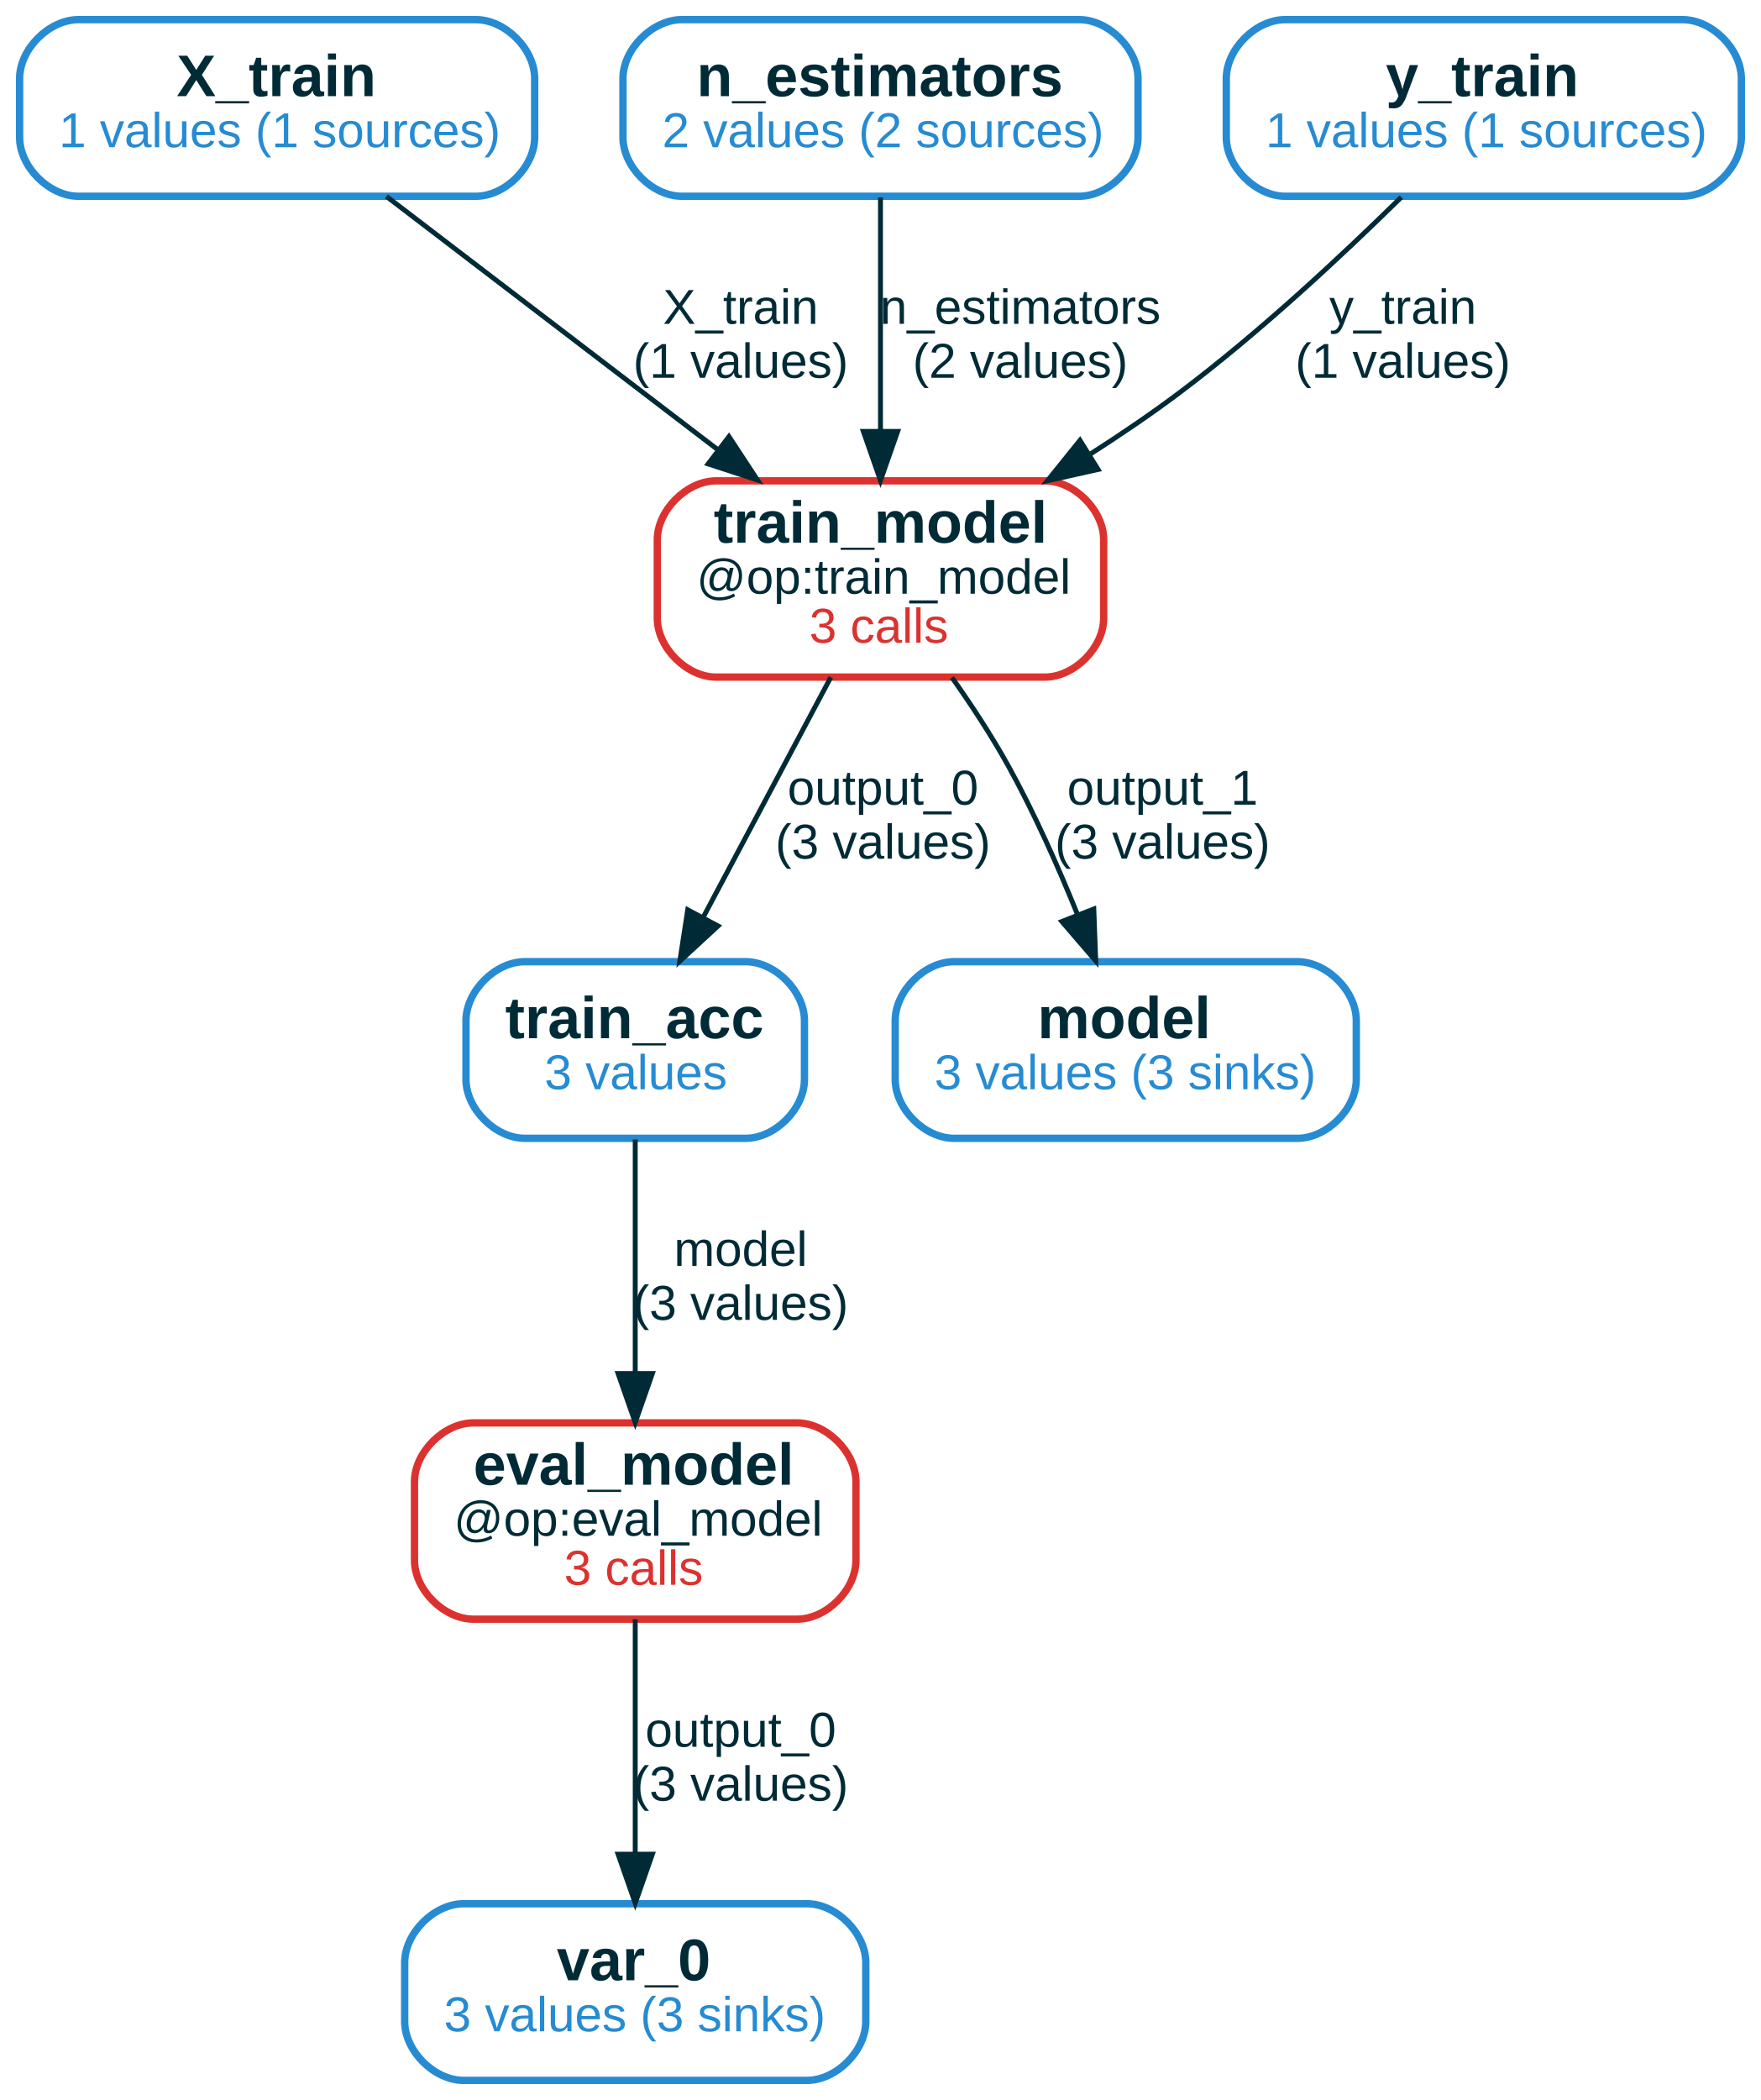
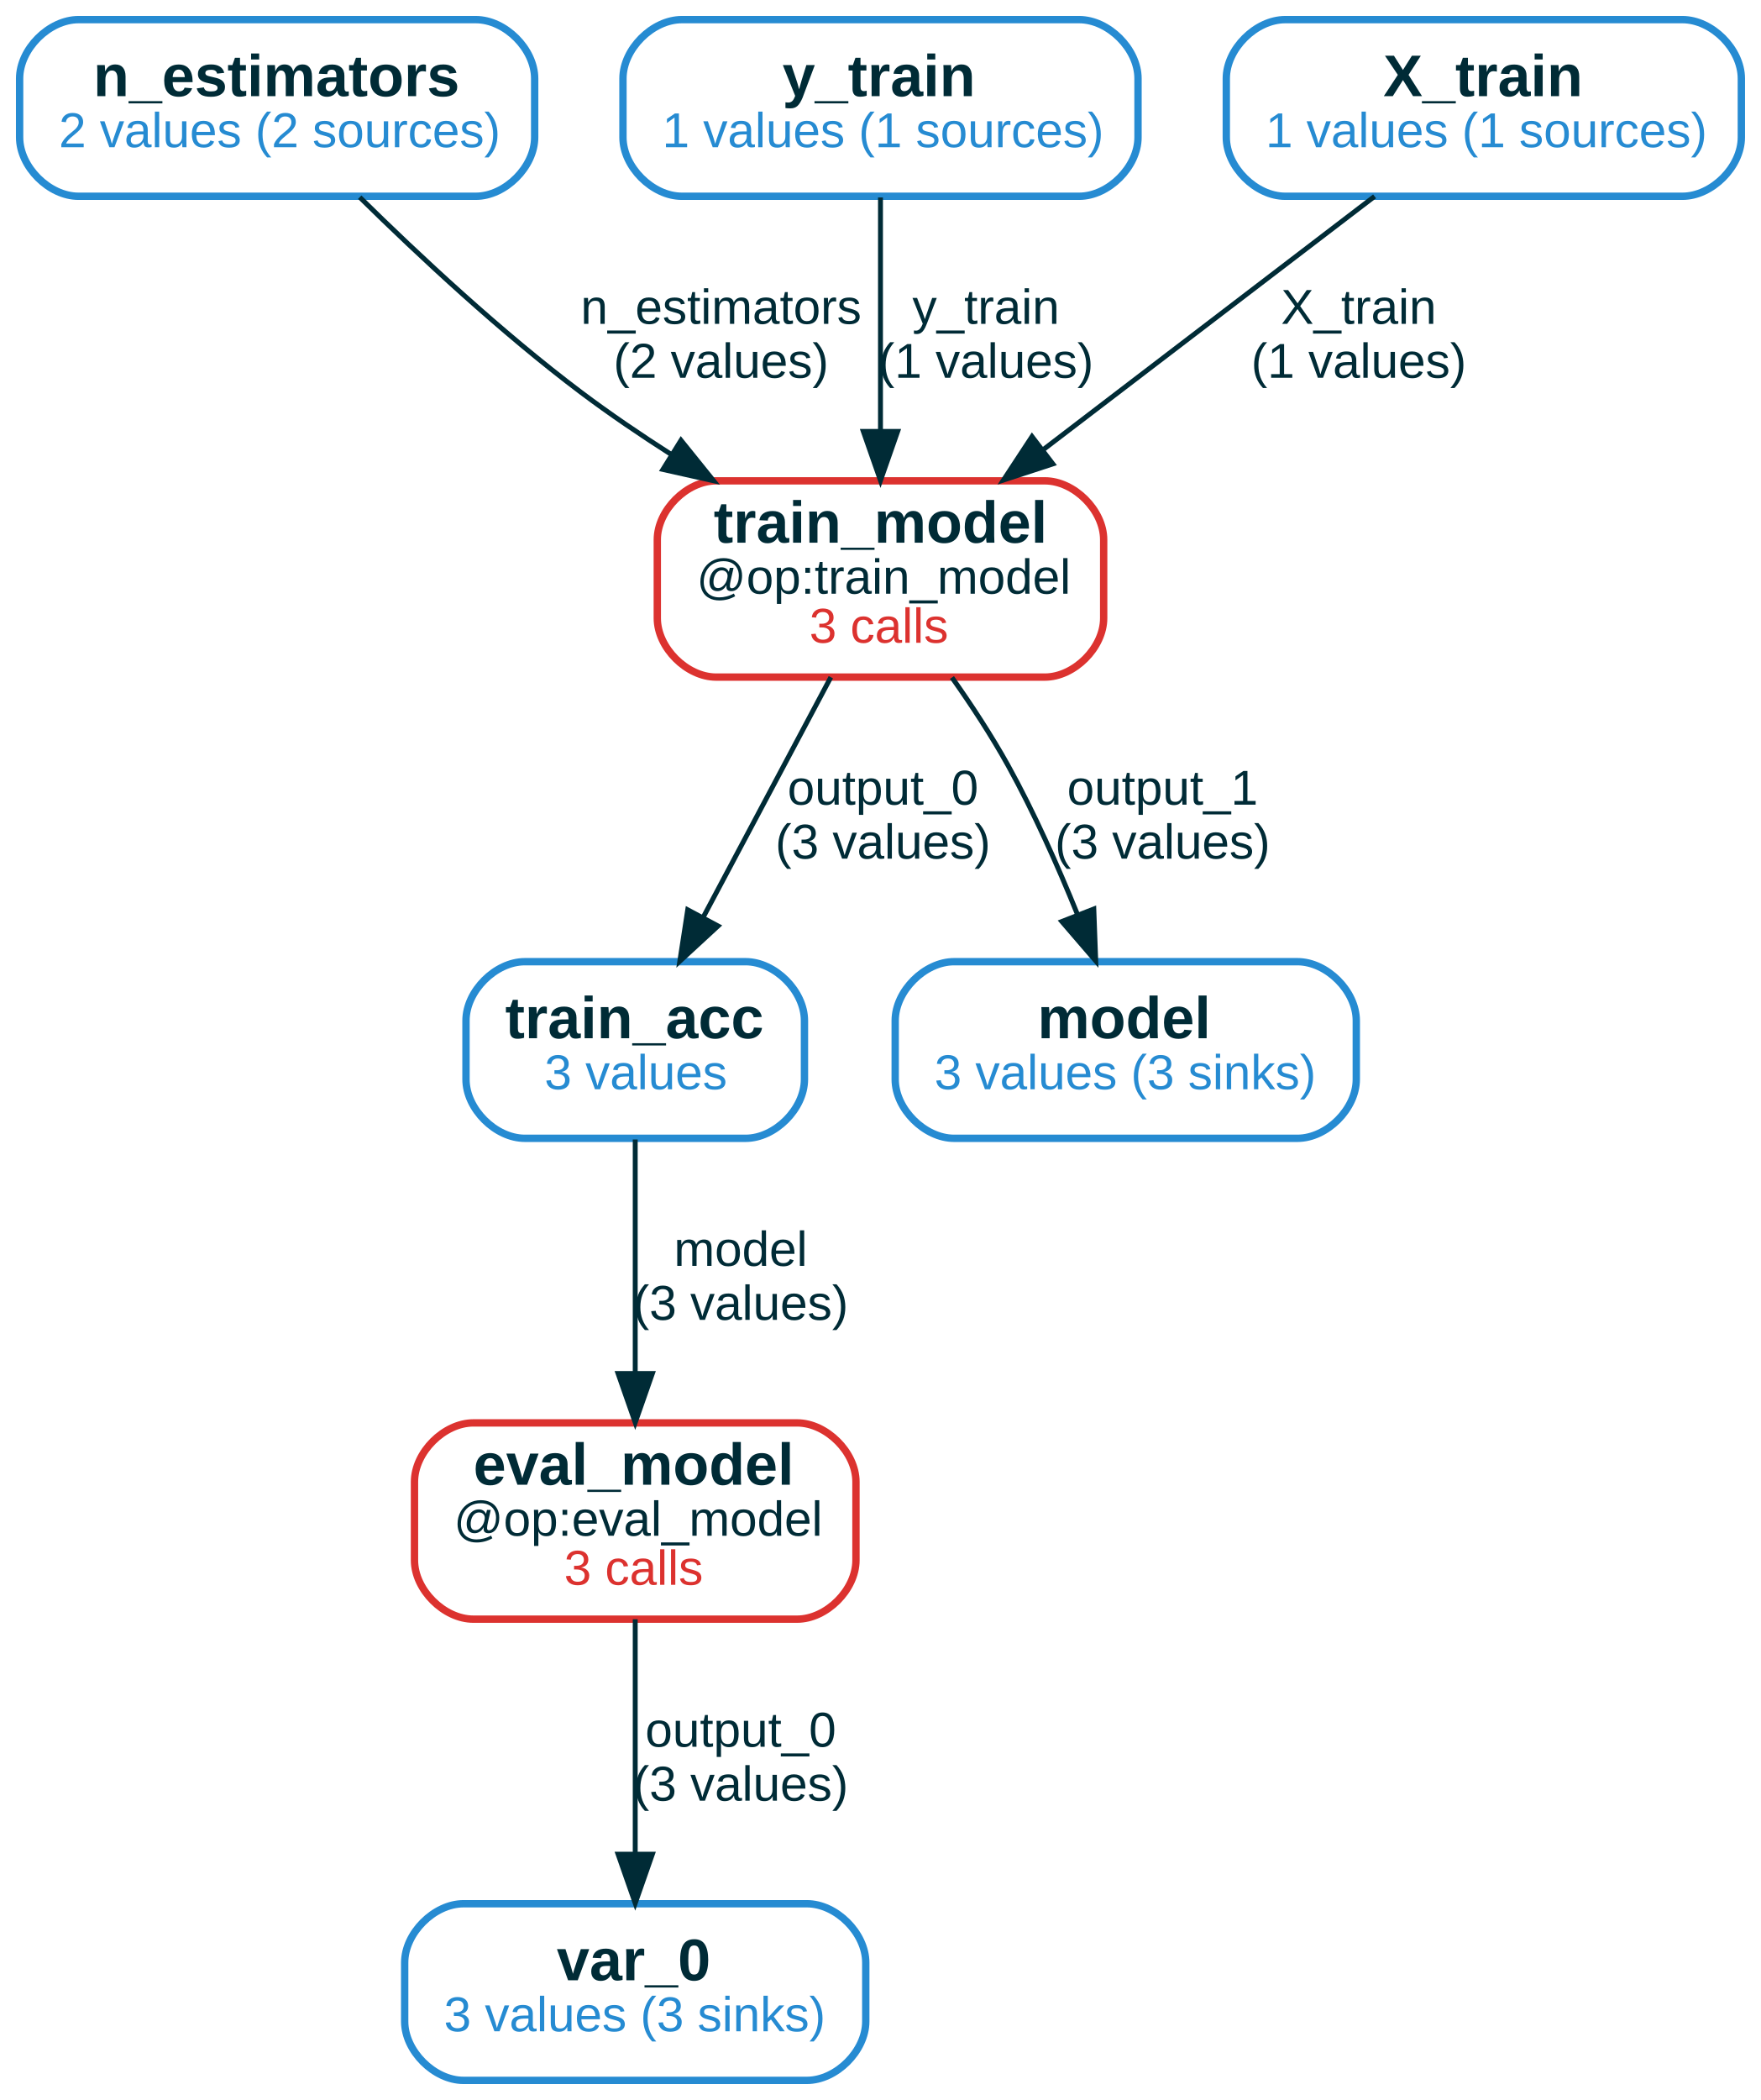
<svg xmlns="http://www.w3.org/2000/svg" width="359pt" height="428pt" viewBox="0.00 0.00 359.00 428.00">
  <g id="graph0" class="graph" transform="scale(1 1) rotate(0) translate(4 424)">
    <polygon fill="white" stroke="transparent" points="-4,4 -4,-424 355,-424 355,4 -4,4" />
    <g id="node1" class="node">
-       <path fill="none" stroke="#268bd2" stroke-width="1.5" d="M93,-420C93,-420 12,-420 12,-420 6,-420 0,-414 0,-408 0,-408 0,-396 0,-396 0,-390 6,-384 12,-384 12,-384 93,-384 93,-384 99,-384 105,-390 105,-396 105,-396 105,-408 105,-408 105,-414 99,-420 93,-420" />
-       <text text-anchor="start" x="32" y="-404.4" font-family="Liberation Sans,Helvetica,Arial,sans-serif" font-weight="bold" font-size="12.00" fill="#002b36">X_train</text>
-       <text text-anchor="start" x="8" y="-394" font-family="Liberation Sans,Helvetica,Arial,sans-serif" font-size="10.00" fill="#268bd2">1 values (1 sources)</text>
-     </g>
-     <g id="node7" class="node">
-       <path fill="none" stroke="#dc322f" stroke-width="1.5" d="M209,-326C209,-326 142,-326 142,-326 136,-326 130,-320 130,-314 130,-314 130,-298 130,-298 130,-292 136,-286 142,-286 142,-286 209,-286 209,-286 215,-286 221,-292 221,-298 221,-298 221,-314 221,-314 221,-320 215,-326 209,-326" />
-       <text text-anchor="start" x="141.5" y="-313.4" font-family="Liberation Sans,Helvetica,Arial,sans-serif" font-weight="bold" font-size="12.00" fill="#002b36">train_model</text>
-       <text text-anchor="start" x="138" y="-303" font-family="Liberation Sans,Helvetica,Arial,sans-serif" font-size="10.00" fill="#002b36">@op:train_model</text>
-       <text text-anchor="start" x="161" y="-293" font-family="Liberation Sans,Helvetica,Arial,sans-serif" font-size="10.00" fill="#dc322f">3 calls</text>
-     </g>
-     <g id="edge3" class="edge">
-       <path fill="none" stroke="#002b36" d="M74.77,-383.98C93.6,-369.59 120.84,-348.78 142.24,-332.42" />
-       <polygon fill="#002b36" stroke="#002b36" points="144.61,-335.02 150.43,-326.16 140.36,-329.45 144.61,-335.02" />
-       <text text-anchor="middle" x="147" y="-358" font-family="Liberation Sans,Helvetica,Arial,sans-serif" font-size="10.00" fill="#002b36">X_train</text>
-       <text text-anchor="middle" x="147" y="-347" font-family="Liberation Sans,Helvetica,Arial,sans-serif" font-size="10.00" fill="#002b36">(1 values)</text>
-     </g>
-     <g id="node2" class="node">
-       <path fill="none" stroke="#268bd2" stroke-width="1.5" d="M160.5,-36C160.5,-36 90.5,-36 90.5,-36 84.5,-36 78.5,-30 78.5,-24 78.5,-24 78.5,-12 78.5,-12 78.5,-6 84.5,0 90.5,0 90.5,0 160.5,0 160.5,0 166.5,0 172.5,-6 172.5,-12 172.5,-12 172.5,-24 172.5,-24 172.5,-30 166.5,-36 160.5,-36" />
-       <text text-anchor="start" x="109.5" y="-20.4" font-family="Liberation Sans,Helvetica,Arial,sans-serif" font-weight="bold" font-size="12.00" fill="#002b36">var_0</text>
-       <text text-anchor="start" x="86.5" y="-10" font-family="Liberation Sans,Helvetica,Arial,sans-serif" font-size="10.00" fill="#268bd2">3 values (3 sinks)</text>
-     </g>
-     <g id="node3" class="node">
-       <path fill="none" stroke="#268bd2" stroke-width="1.5" d="M216,-420C216,-420 135,-420 135,-420 129,-420 123,-414 123,-408 123,-408 123,-396 123,-396 123,-390 129,-384 135,-384 135,-384 216,-384 216,-384 222,-384 228,-390 228,-396 228,-396 228,-408 228,-408 228,-414 222,-420 216,-420" />
-       <text text-anchor="start" x="138" y="-404.4" font-family="Liberation Sans,Helvetica,Arial,sans-serif" font-weight="bold" font-size="12.00" fill="#002b36">n_estimators</text>
-       <text text-anchor="start" x="131" y="-394" font-family="Liberation Sans,Helvetica,Arial,sans-serif" font-size="10.00" fill="#268bd2">2 values (2 sources)</text>
-     </g>
-     <g id="edge4" class="edge">
-       <path fill="none" stroke="#002b36" d="M175.5,-383.76C175.5,-370.5 175.5,-351.86 175.5,-336.27" />
-       <polygon fill="#002b36" stroke="#002b36" points="179,-336.07 175.5,-326.07 172,-336.07 179,-336.07" />
-       <text text-anchor="middle" x="204" y="-358" font-family="Liberation Sans,Helvetica,Arial,sans-serif" font-size="10.00" fill="#002b36">n_estimators</text>
-       <text text-anchor="middle" x="204" y="-347" font-family="Liberation Sans,Helvetica,Arial,sans-serif" font-size="10.00" fill="#002b36">(2 values)</text>
-     </g>
-     <g id="node4" class="node">
      <path fill="none" stroke="#268bd2" stroke-width="1.5" d="M148,-228C148,-228 103,-228 103,-228 97,-228 91,-222 91,-216 91,-216 91,-204 91,-204 91,-198 97,-192 103,-192 103,-192 148,-192 148,-192 154,-192 160,-198 160,-204 160,-204 160,-216 160,-216 160,-222 154,-228 148,-228" />
      <text text-anchor="start" x="99" y="-212.4" font-family="Liberation Sans,Helvetica,Arial,sans-serif" font-weight="bold" font-size="12.00" fill="#002b36">train_acc</text>
      <text text-anchor="start" x="107" y="-202" font-family="Liberation Sans,Helvetica,Arial,sans-serif" font-size="10.00" fill="#268bd2">3 values</text>
    </g>
    <g id="node8" class="node">
      <path fill="none" stroke="#dc322f" stroke-width="1.5" d="M158.5,-134C158.5,-134 92.5,-134 92.5,-134 86.5,-134 80.5,-128 80.5,-122 80.5,-122 80.5,-106 80.5,-106 80.5,-100 86.5,-94 92.5,-94 92.5,-94 158.5,-94 158.5,-94 164.5,-94 170.5,-100 170.5,-106 170.5,-106 170.5,-122 170.5,-122 170.5,-128 164.5,-134 158.5,-134" />
      <text text-anchor="start" x="92.5" y="-121.4" font-family="Liberation Sans,Helvetica,Arial,sans-serif" font-weight="bold" font-size="12.00" fill="#002b36">eval_model</text>
      <text text-anchor="start" x="88.5" y="-111" font-family="Liberation Sans,Helvetica,Arial,sans-serif" font-size="10.00" fill="#002b36">@op:eval_model</text>
      <text text-anchor="start" x="111" y="-101" font-family="Liberation Sans,Helvetica,Arial,sans-serif" font-size="10.00" fill="#dc322f">3 calls</text>
    </g>
    <g id="edge6" class="edge">
      <path fill="none" stroke="#002b36" d="M125.5,-191.76C125.5,-178.5 125.5,-159.86 125.5,-144.27" />
      <polygon fill="#002b36" stroke="#002b36" points="129,-144.07 125.5,-134.07 122,-144.07 129,-144.07" />
      <text text-anchor="middle" x="147" y="-166" font-family="Liberation Sans,Helvetica,Arial,sans-serif" font-size="10.00" fill="#002b36">model</text>
      <text text-anchor="middle" x="147" y="-155" font-family="Liberation Sans,Helvetica,Arial,sans-serif" font-size="10.00" fill="#002b36">(3 values)</text>
    </g>
-     <g id="node5" class="node">
+     <g id="node2" class="node">
+       <path fill="none" stroke="#268bd2" stroke-width="1.5" d="M93,-420C93,-420 12,-420 12,-420 6,-420 0,-414 0,-408 0,-408 0,-396 0,-396 0,-390 6,-384 12,-384 12,-384 93,-384 93,-384 99,-384 105,-390 105,-396 105,-396 105,-408 105,-408 105,-414 99,-420 93,-420" />
+       <text text-anchor="start" x="15" y="-404.4" font-family="Liberation Sans,Helvetica,Arial,sans-serif" font-weight="bold" font-size="12.00" fill="#002b36">n_estimators</text>
+       <text text-anchor="start" x="8" y="-394" font-family="Liberation Sans,Helvetica,Arial,sans-serif" font-size="10.00" fill="#268bd2">2 values (2 sources)</text>
+     </g>
+     <g id="node7" class="node">
+       <path fill="none" stroke="#dc322f" stroke-width="1.5" d="M209,-326C209,-326 142,-326 142,-326 136,-326 130,-320 130,-314 130,-314 130,-298 130,-298 130,-292 136,-286 142,-286 142,-286 209,-286 209,-286 215,-286 221,-292 221,-298 221,-298 221,-314 221,-314 221,-320 215,-326 209,-326" />
+       <text text-anchor="start" x="141.5" y="-313.4" font-family="Liberation Sans,Helvetica,Arial,sans-serif" font-weight="bold" font-size="12.00" fill="#002b36">train_model</text>
+       <text text-anchor="start" x="138" y="-303" font-family="Liberation Sans,Helvetica,Arial,sans-serif" font-size="10.00" fill="#002b36">@op:train_model</text>
+       <text text-anchor="start" x="161" y="-293" font-family="Liberation Sans,Helvetica,Arial,sans-serif" font-size="10.00" fill="#dc322f">3 calls</text>
+     </g>
+     <g id="edge4" class="edge">
+       <path fill="none" stroke="#002b36" d="M69.33,-383.81C81.37,-371.96 98.25,-356.21 114.5,-344 120.29,-339.65 126.61,-335.36 132.92,-331.33" />
+       <polygon fill="#002b36" stroke="#002b36" points="134.83,-334.26 141.48,-326.01 131.14,-328.32 134.83,-334.26" />
+       <text text-anchor="middle" x="143" y="-358" font-family="Liberation Sans,Helvetica,Arial,sans-serif" font-size="10.00" fill="#002b36">n_estimators</text>
+       <text text-anchor="middle" x="143" y="-347" font-family="Liberation Sans,Helvetica,Arial,sans-serif" font-size="10.00" fill="#002b36">(2 values)</text>
+     </g>
+     <g id="node3" class="node">
+       <path fill="none" stroke="#268bd2" stroke-width="1.5" d="M216,-420C216,-420 135,-420 135,-420 129,-420 123,-414 123,-408 123,-408 123,-396 123,-396 123,-390 129,-384 135,-384 135,-384 216,-384 216,-384 222,-384 228,-390 228,-396 228,-396 228,-408 228,-408 228,-414 222,-420 216,-420" />
+       <text text-anchor="start" x="155.5" y="-404.4" font-family="Liberation Sans,Helvetica,Arial,sans-serif" font-weight="bold" font-size="12.00" fill="#002b36">y_train</text>
+       <text text-anchor="start" x="131" y="-394" font-family="Liberation Sans,Helvetica,Arial,sans-serif" font-size="10.00" fill="#268bd2">1 values (1 sources)</text>
+     </g>
+     <g id="edge5" class="edge">
+       <path fill="none" stroke="#002b36" d="M175.5,-383.76C175.5,-370.5 175.5,-351.86 175.5,-336.27" />
+       <polygon fill="#002b36" stroke="#002b36" points="179,-336.07 175.5,-326.07 172,-336.07 179,-336.07" />
+       <text text-anchor="middle" x="197" y="-358" font-family="Liberation Sans,Helvetica,Arial,sans-serif" font-size="10.00" fill="#002b36">y_train</text>
+       <text text-anchor="middle" x="197" y="-347" font-family="Liberation Sans,Helvetica,Arial,sans-serif" font-size="10.00" fill="#002b36">(1 values)</text>
+     </g>
+     <g id="node4" class="node">
      <path fill="none" stroke="#268bd2" stroke-width="1.5" d="M339,-420C339,-420 258,-420 258,-420 252,-420 246,-414 246,-408 246,-408 246,-396 246,-396 246,-390 252,-384 258,-384 258,-384 339,-384 339,-384 345,-384 351,-390 351,-396 351,-396 351,-408 351,-408 351,-414 345,-420 339,-420" />
-       <text text-anchor="start" x="278.5" y="-404.4" font-family="Liberation Sans,Helvetica,Arial,sans-serif" font-weight="bold" font-size="12.00" fill="#002b36">y_train</text>
+       <text text-anchor="start" x="278" y="-404.4" font-family="Liberation Sans,Helvetica,Arial,sans-serif" font-weight="bold" font-size="12.00" fill="#002b36">X_train</text>
      <text text-anchor="start" x="254" y="-394" font-family="Liberation Sans,Helvetica,Arial,sans-serif" font-size="10.00" fill="#268bd2">1 values (1 sources)</text>
    </g>
-     <g id="edge5" class="edge">
-       <path fill="none" stroke="#002b36" d="M281.67,-383.81C269.63,-371.96 252.75,-356.21 236.5,-344 230.71,-339.65 224.39,-335.36 218.08,-331.33" />
-       <polygon fill="#002b36" stroke="#002b36" points="219.86,-328.32 209.52,-326.01 216.17,-334.26 219.86,-328.32" />
-       <text text-anchor="middle" x="282" y="-358" font-family="Liberation Sans,Helvetica,Arial,sans-serif" font-size="10.00" fill="#002b36">y_train</text>
-       <text text-anchor="middle" x="282" y="-347" font-family="Liberation Sans,Helvetica,Arial,sans-serif" font-size="10.00" fill="#002b36">(1 values)</text>
+     <g id="edge3" class="edge">
+       <path fill="none" stroke="#002b36" d="M276.23,-383.98C257.4,-369.59 230.16,-348.78 208.76,-332.42" />
+       <polygon fill="#002b36" stroke="#002b36" points="210.64,-329.45 200.57,-326.16 206.39,-335.02 210.64,-329.45" />
+       <text text-anchor="middle" x="273" y="-358" font-family="Liberation Sans,Helvetica,Arial,sans-serif" font-size="10.00" fill="#002b36">X_train</text>
+       <text text-anchor="middle" x="273" y="-347" font-family="Liberation Sans,Helvetica,Arial,sans-serif" font-size="10.00" fill="#002b36">(1 values)</text>
+     </g>
+     <g id="node5" class="node">
+       <path fill="none" stroke="#268bd2" stroke-width="1.5" d="M160.5,-36C160.5,-36 90.5,-36 90.5,-36 84.5,-36 78.5,-30 78.5,-24 78.5,-24 78.5,-12 78.5,-12 78.5,-6 84.5,0 90.5,0 90.5,0 160.5,0 160.5,0 166.5,0 172.5,-6 172.5,-12 172.5,-12 172.5,-24 172.5,-24 172.5,-30 166.5,-36 160.5,-36" />
+       <text text-anchor="start" x="109.5" y="-20.4" font-family="Liberation Sans,Helvetica,Arial,sans-serif" font-weight="bold" font-size="12.00" fill="#002b36">var_0</text>
+       <text text-anchor="start" x="86.5" y="-10" font-family="Liberation Sans,Helvetica,Arial,sans-serif" font-size="10.00" fill="#268bd2">3 values (3 sinks)</text>
    </g>
    <g id="node6" class="node">
      <path fill="none" stroke="#268bd2" stroke-width="1.5" d="M260.5,-228C260.5,-228 190.5,-228 190.5,-228 184.5,-228 178.5,-222 178.5,-216 178.5,-216 178.5,-204 178.5,-204 178.5,-198 184.5,-192 190.5,-192 190.5,-192 260.5,-192 260.5,-192 266.5,-192 272.5,-198 272.5,-204 272.5,-204 272.5,-216 272.5,-216 272.5,-222 266.5,-228 260.5,-228" />
      <text text-anchor="start" x="207.5" y="-212.4" font-family="Liberation Sans,Helvetica,Arial,sans-serif" font-weight="bold" font-size="12.00" fill="#002b36">model</text>
      <text text-anchor="start" x="186.5" y="-202" font-family="Liberation Sans,Helvetica,Arial,sans-serif" font-size="10.00" fill="#268bd2">3 values (3 sinks)</text>
    </g>
    <g id="edge1" class="edge">
      <path fill="none" stroke="#002b36" d="M165.38,-285.98C157.91,-271.94 147.66,-252.66 139.42,-237.17" />
      <polygon fill="#002b36" stroke="#002b36" points="142.38,-235.28 134.59,-228.1 136.2,-238.57 142.38,-235.28" />
      <text text-anchor="middle" x="176" y="-260" font-family="Liberation Sans,Helvetica,Arial,sans-serif" font-size="10.00" fill="#002b36">output_0</text>
      <text text-anchor="middle" x="176" y="-249" font-family="Liberation Sans,Helvetica,Arial,sans-serif" font-size="10.00" fill="#002b36">(3 values)</text>
    </g>
    <g id="edge2" class="edge">
      <path fill="none" stroke="#002b36" d="M190.07,-285.92C194.04,-280.31 198.15,-274.04 201.5,-268 206.79,-258.45 211.66,-247.49 215.61,-237.75" />
      <polygon fill="#002b36" stroke="#002b36" points="218.99,-238.74 219.38,-228.16 212.47,-236.19 218.99,-238.74" />
      <text text-anchor="middle" x="233" y="-260" font-family="Liberation Sans,Helvetica,Arial,sans-serif" font-size="10.00" fill="#002b36">output_1</text>
      <text text-anchor="middle" x="233" y="-249" font-family="Liberation Sans,Helvetica,Arial,sans-serif" font-size="10.00" fill="#002b36">(3 values)</text>
    </g>
    <g id="edge7" class="edge">
      <path fill="none" stroke="#002b36" d="M125.5,-93.98C125.5,-80.34 125.5,-61.75 125.5,-46.5" />
      <polygon fill="#002b36" stroke="#002b36" points="129,-46.1 125.5,-36.1 122,-46.1 129,-46.1" />
      <text text-anchor="middle" x="147" y="-68" font-family="Liberation Sans,Helvetica,Arial,sans-serif" font-size="10.00" fill="#002b36">output_0</text>
      <text text-anchor="middle" x="147" y="-57" font-family="Liberation Sans,Helvetica,Arial,sans-serif" font-size="10.00" fill="#002b36">(3 values)</text>
    </g>
  </g>
</svg>
